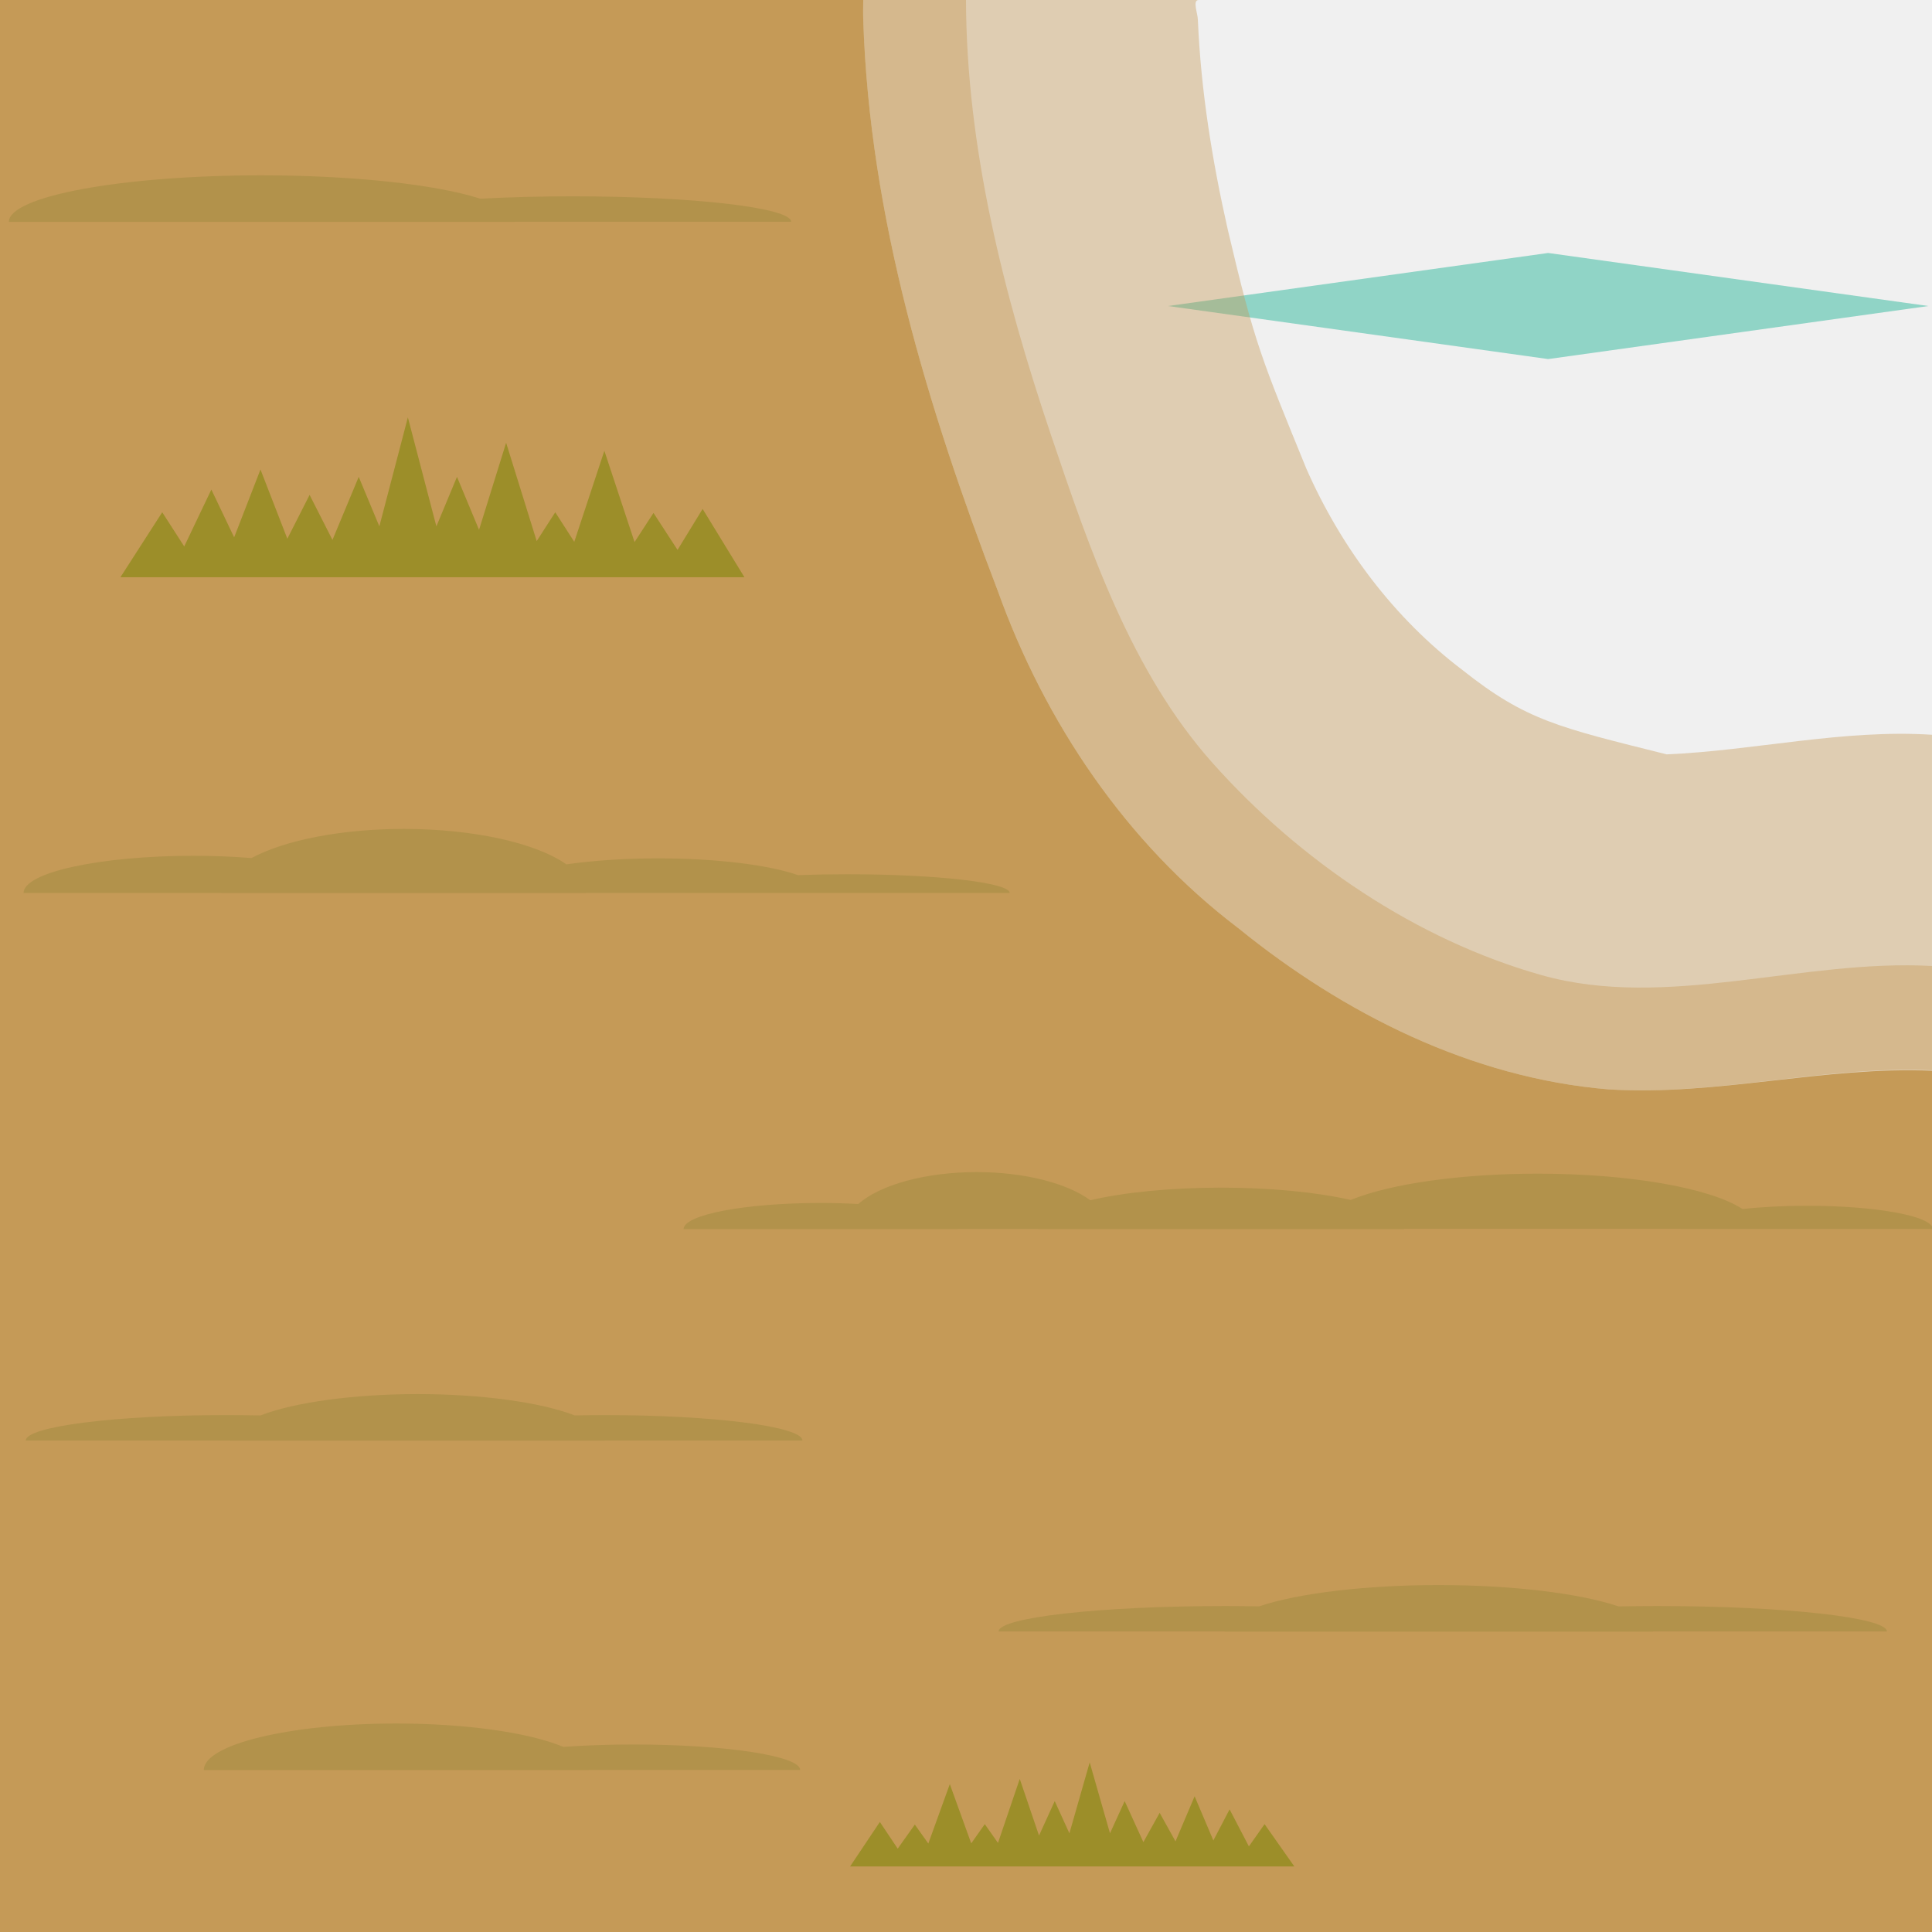
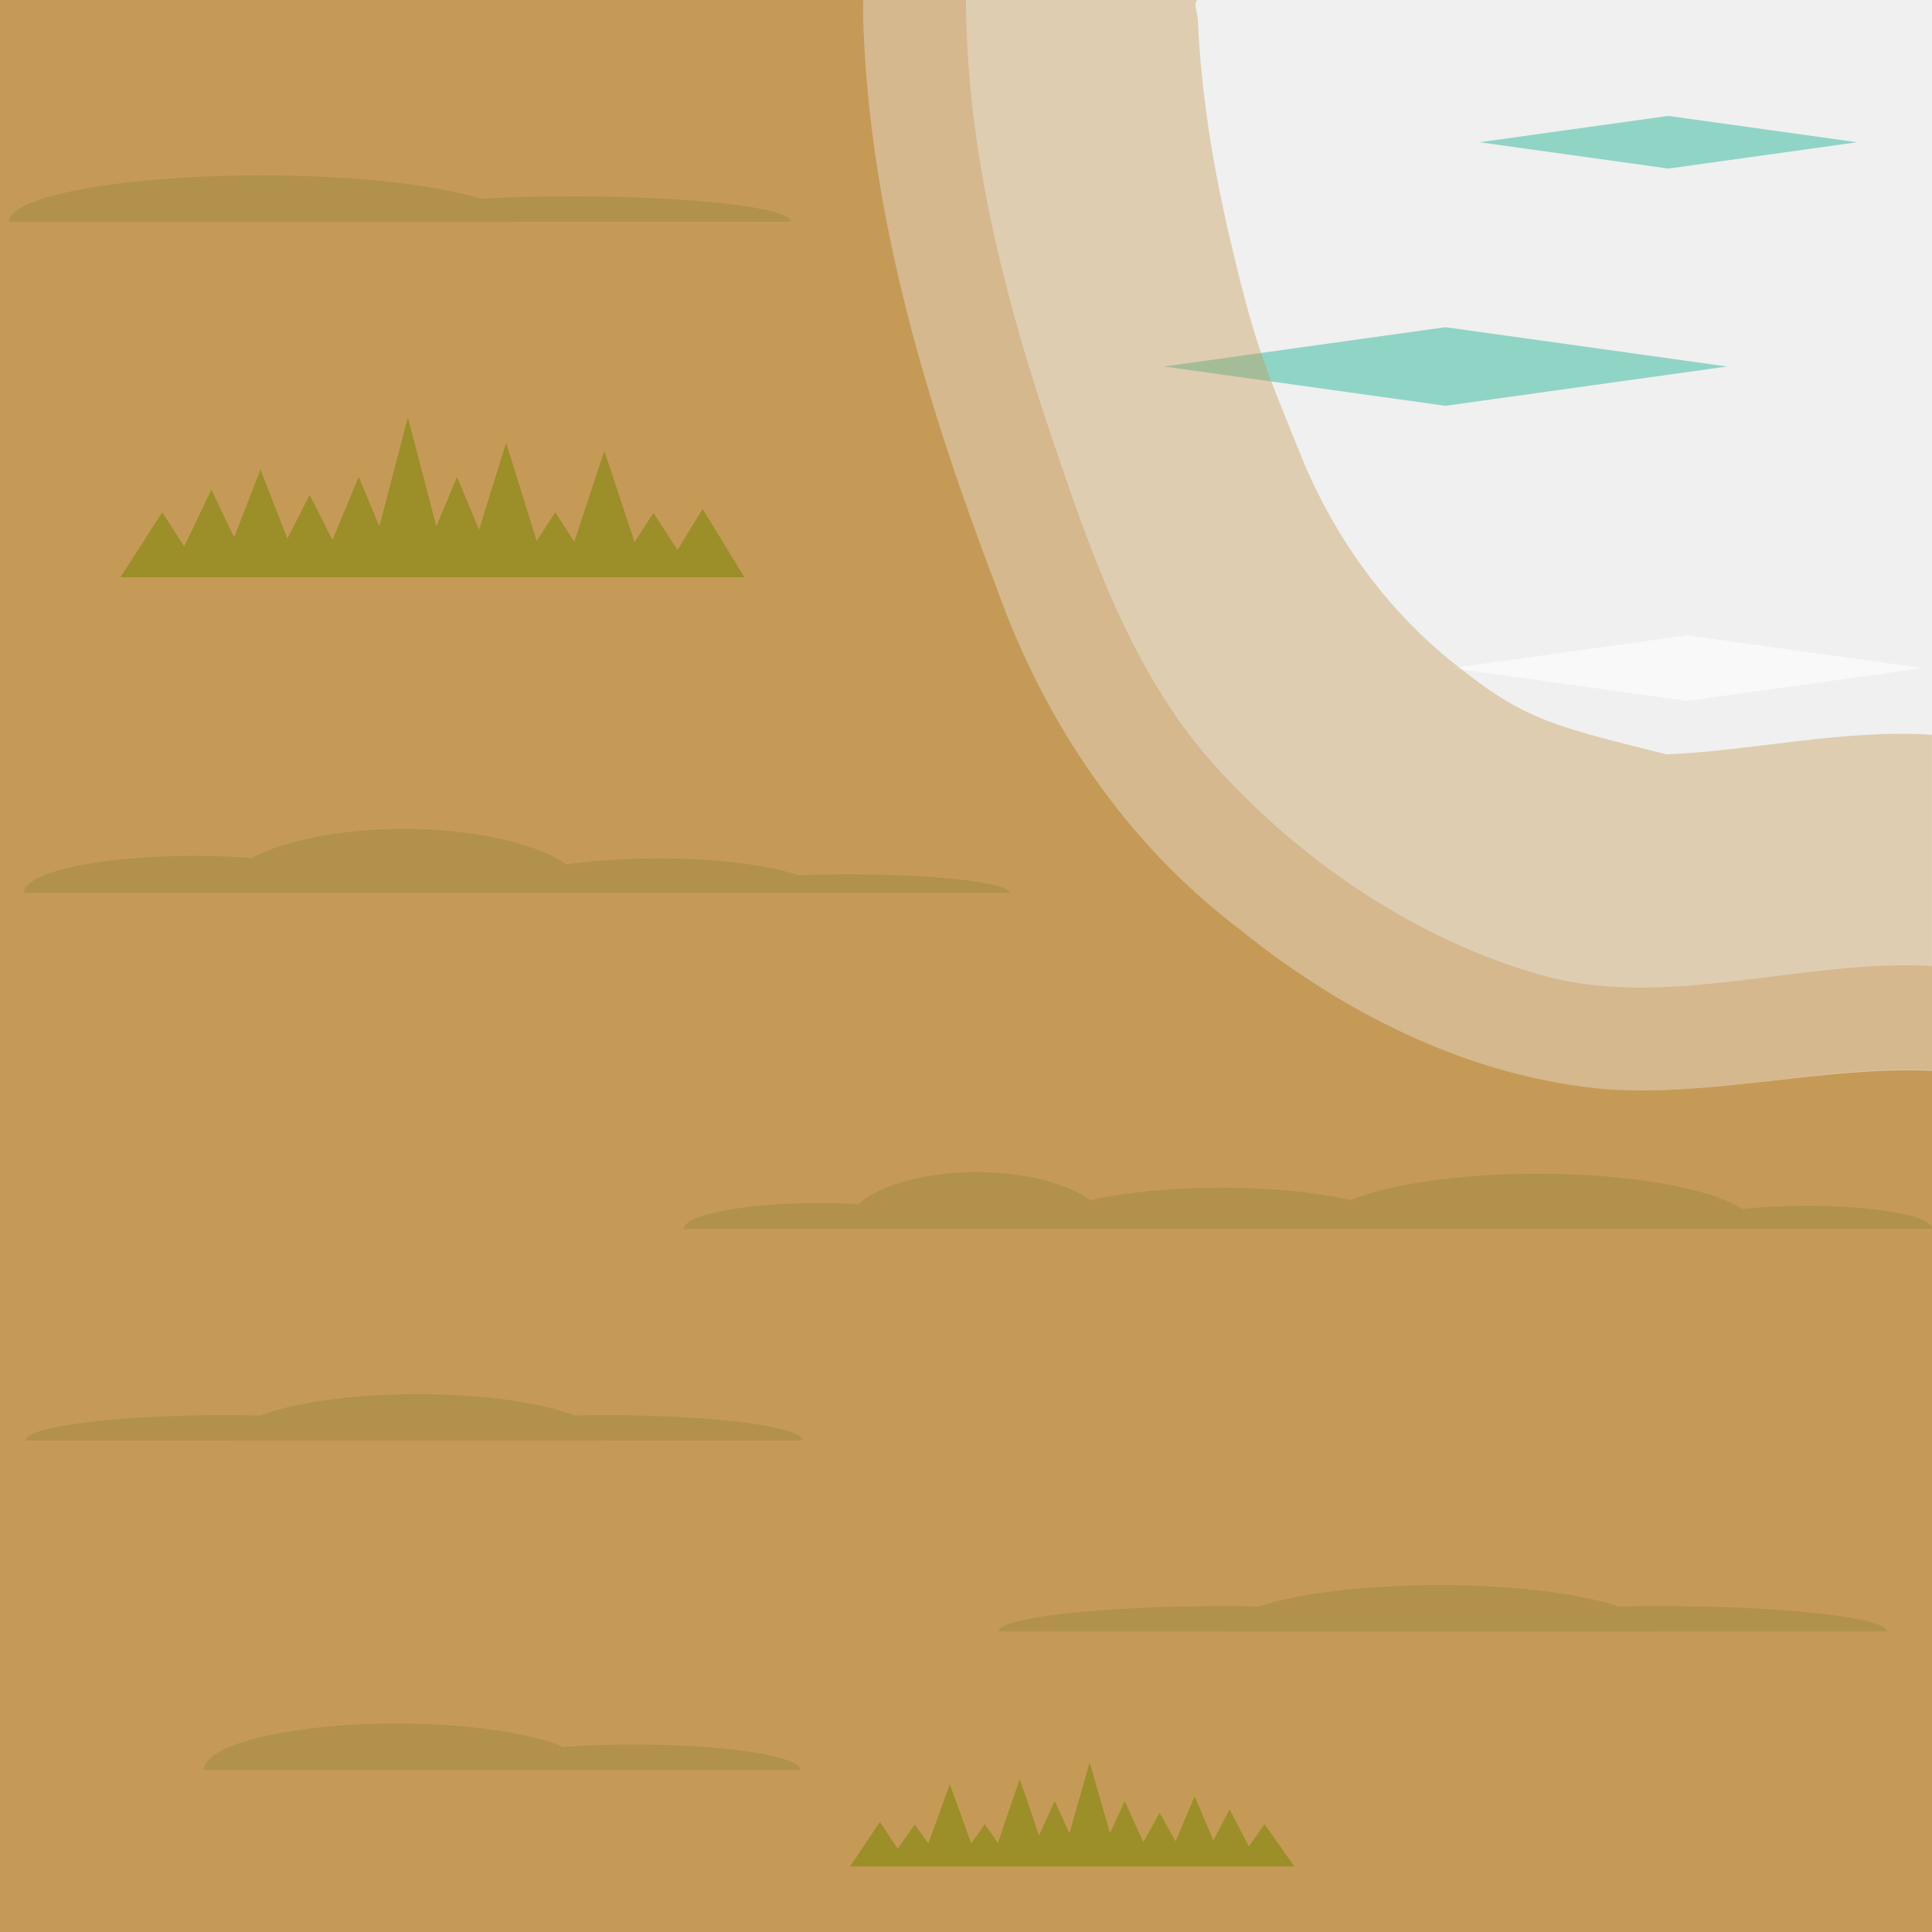
<svg xmlns="http://www.w3.org/2000/svg" xmlns:xlink="http://www.w3.org/1999/xlink" width="300" height="300" viewBox="0 600 300 300" version="1.1" id="svg5">
  <defs id="defs1">
    <rect id="wave_bright" fill="#ffffff" opacity="0.6" width="44.157" height="44.157" x="-18.078" y="32.851" transform="matrix(0.9904043,0.1382004,-0.9904043,0.1382004,0,0)" />
    <rect id="wave_dark" fill="#00aa88" opacity="0.4" width="44.157" height="44.157" x="102.193" y="153.626" transform="matrix(0.9904043,0.1382004,-0.9904043,0.1382004,0,0)" />
  </defs>
  <g id="g2" style="display:inline">
-     <use x="0" y="0" xlink:href="#wave_dark" id="use2-1-8" transform="matrix(1.35,0,0,1.35,309.1691,591.552)">
+     <use x="0" y="0" xlink:href="#wave_dark" id="use2-1-8" transform="translate(275.3924,615.4535)">
      <animate attributeName="opacity" values="0;1;1;1;0;0;0" dur="3.1s" repeatCount="indefinite" />
+     </use>
+     <use x="0" y="0" xlink:href="#wave_bright" id="use1-3-4" transform="matrix(0.8351823,0,0,0.8351823,304.1125,696.9425)">
+       <animate attributeName="opacity" values="0;1;0;0;1;1;0;0" dur="3s" repeatCount="indefinite" />
+     </use>
+     <use x="0" y="0" xlink:href="#wave_dark" id="use2-2-6-7-2" transform="matrix(0.6703647,0,0,0.6703647,293.2062,594.2957)">
+       <animate attributeName="opacity" values="1;1;0;0;0;1" dur="4s" repeatCount="indefinite" />
    </use>
  </g>
  <g id="layer1-4" style="display:inline" transform="scale(3)">
    <g id="g37-9" style="fill:#c59a57;fill-opacity:0.4">
      <path id="path27-7" style="display:inline;fill:#c59a57;fill-opacity:0.4;stroke-width:0.253;stroke-linecap:round;-inkscape-stroke:none" d="M 62.048,200 H 44.68 c -0.002,0.347 -0.012,0.694 0.001,1.042 0.325,10.195 3.344,20.071 6.96,29.532 2.442,6.807 6.651,13.065 12.443,17.459 5.462,4.431 12.076,7.762 19.161,8.352 5.604,0.356 11.196,-1.239 16.754,-0.991 v -17.363 c -4.609,-0.296 -9.181,0.819 -13.732,1.015 -5.61,-1.404 -7.275,-1.753 -10.566,-4.362 -3.552,-2.691 -6.292,-6.359 -8.084,-10.425 -2.307,-5.665 -2.668,-6.412 -4.066,-12.368 -0.807,-3.567 -1.394,-7.201 -1.549,-10.857 C 61.998,200.686 61.703,200 62.048,200 Z" />
      <path id="path11-5" style="display:inline;fill:#c59a57;fill-opacity:0.4;stroke-width:1.057;stroke-linecap:round;-inkscape-stroke:none" d="M 50,200 H 0 v 100 h 100 v -50 c -6.727,-0.376 -13.723,2.3 -20.208,0.473 C 73.291,248.641 67.256,244.535 62.762,239.492 58.564,234.78 56.413,228.487 54.396,222.507 51.953,215.264 50.019,207.644 50,200 Z" />
      <path id="path2-3" style="display:inline;fill:#c59a57;fill-opacity:1;stroke-width:1.057;stroke-linecap:round;-inkscape-stroke:none" d="M 44.68,200 H 0 v 100 h 100 v -44.576 c -5.558,-0.248 -11.15,1.317 -16.754,0.961 -7.086,-0.59 -13.699,-3.92 -19.161,-8.352 -5.792,-4.394 -10.002,-10.652 -12.443,-17.459 -3.616,-9.461 -6.634,-19.337 -6.96,-29.532 -0.013,-0.349 -0.004,-0.695 -0.001,-1.042 z" />
    </g>
  </g>
  <g id="layer2" style="display:inline">
    <path id="path8-4" style="display:inline;fill:#9c8e29;fill-opacity:1;stroke-width:0.061;stroke-linecap:round;-inkscape-stroke:none;stop-color:#000000" d="m 169.207,873.662 -3.151,11.016 -2.278,-5.004 -2.439,5.353 -2.992,-8.8 -3.38,9.94 -2.051,-2.915 -2.103,2.988 -3.327,-9.203 -3.337,9.227 -2.095,-2.945 -2.658,3.739 -2.773,-4.143 -4.622,6.907 h 5.431 3.815 5.431 5.43 5.431 5.431 5.43 5.431 5.431 5.43 5.431 5.43 5.431 l -4.622,-6.57 -2.433,3.456 -2.998,-5.753 -2.52,4.832 -2.911,-6.859 -2.969,6.999 -2.46,-4.432 -2.528,4.551 -2.903,-6.375 -2.28,5.004 z" />
    <path id="path8-5" style="display:inline;fill:#9c8e29;fill-opacity:1;stroke-width:0.09;stroke-linecap:round;-inkscape-stroke:none;stop-color:#000000" d="m 63.334,664.812 4.427,16.92 3.2,-7.686 3.426,8.223 4.203,-13.516 4.748,15.268 2.881,-4.477 2.953,4.59 4.673,-14.135 4.687,14.172 2.942,-4.523 3.734,5.742 3.895,-6.363 6.493,10.609 h -7.629 -5.359 -7.629 -7.627 -7.629 -7.629 -7.627 -7.629 -7.629 -7.627 -7.629 -7.627 -7.629 l 6.493,-10.092 3.417,5.309 4.212,-8.836 3.539,7.422 4.089,-10.535 4.171,10.75 3.456,-6.807 3.551,6.99 4.078,-9.791 3.202,7.686 z" />
    <path id="path12-0" style="display:inline;fill:#b2924b;fill-opacity:1;stroke-width:0.114;stroke-linecap:round;-inkscape-stroke:none" d="m 151.666,782 a 20.472,8.832 0 0 1 17.633,4.373 28.395,6.446 0 0 1 20.321,-1.959 28.395,6.446 0 0 1 20.116,1.914 34.095,8.569 0 0 1 29.036,-4.082 34.095,8.569 0 0 1 31.809,5.492 19.558,3.604 0 0 1 9.973,-0.51 19.558,3.604 0 0 1 19.558,3.604 h -39.116 a 19.558,3.604 0 0 1 0.004,-0.016 H 218.004 a 28.395,6.446 0 0 1 0.012,0.045 h -56.791 a 28.395,6.446 0 0 1 0.007,-0.029 h -12.533 a 21.28,4.064 0 0 1 0.009,0.029 h -42.561 a 21.28,4.064 0 0 1 21.281,-4.064 21.28,4.064 0 0 1 5.844,0.162 A 20.472,8.832 0 0 1 151.664,782 Z" />
    <path id="path13-0" style="display:inline;fill:#b2924b;fill-opacity:1;stroke-width:0.116;stroke-linecap:round;-inkscape-stroke:none" d="m 62.697,728.713 a 28.278,9.973 0 0 1 25.251,5.504 25.355,5.363 0 0 1 14.261,-0.932 25.355,5.363 0 0 1 21.693,2.605 25.224,2.909 0 0 1 7.657,-0.137 25.224,2.909 0 0 1 25.224,2.908 h -50.447 a 25.224,2.909 0 0 1 0.003,-0.014 H 90.97 a 28.278,9.973 0 0 1 0.006,0.037 H 34.418 a 28.278,9.973 0 0 1 0.003,-0.023 H 3.662 a 26.402,5.774 0 0 1 26.401,-5.773 26.402,5.774 0 0 1 8.991,0.35 28.278,9.973 0 0 1 23.643,-4.525 z" />
    <path id="path15-94" style="display:inline;fill:#b2924b;fill-opacity:1;stroke-width:0.151;stroke-linecap:round;-inkscape-stroke:none" d="m 64.846,816.474 a 29.094,7.232 0 0 0 -24.418,3.318 31.118,3.951 0 0 0 -5.31,-0.059 A 31.118,3.951 0 0 0 4,823.685 h 31.758 a 29.094,7.232 0 0 0 -0.003,0.021 h 58.187 a 29.094,7.232 0 0 0 -0.003,-0.021 h 30.667 a 30.742,3.951 0 0 0 -30.745,-3.951 30.742,3.951 0 0 0 -4.614,0.051 29.094,7.232 0 0 0 -24.399,-3.311 z" />
    <path id="path15-5" style="display:inline;fill:#b2924b;fill-opacity:1;stroke-width:0.161;stroke-linecap:round;-inkscape-stroke:none" d="m 223.411,846.126 a 33.274,7.232 0 0 1 27.925,3.318 35.588,3.951 0 0 1 6.073,-0.059 35.588,3.951 0 0 1 35.587,3.951 h -36.32 a 33.274,7.232 0 0 1 0.003,0.021 h -66.544 a 33.274,7.232 0 0 1 0.003,-0.021 h -35.072 a 35.158,3.951 0 0 1 35.161,-3.951 35.158,3.951 0 0 1 5.277,0.051 33.274,7.232 0 0 1 27.904,-3.311 z" />
    <path id="path16-0-3-79" style="display:inline;fill:#b2924b;fill-opacity:1;stroke-width:0.157;stroke-linecap:round;-inkscape-stroke:none" d="m 40.631,627.225 a 39.254,7.232 0 0 1 33.965,3.629 33.954,3.951 0 0 1 14.303,-0.369 33.954,3.951 0 0 1 33.953,3.951 H 79.873 a 39.254,7.232 0 0 1 0.008,0.021 H 1.375 a 39.254,7.232 0 0 1 39.255,-7.232 z" />
    <path id="path16-0-3-49" style="display:inline;fill:#b2924b;fill-opacity:1;stroke-width:0.137;stroke-linecap:round;-inkscape-stroke:none" d="m 61.571,867.625 a 29.923,7.232 0 0 1 25.892,3.629 25.883,3.951 0 0 1 10.903,-0.369 25.883,3.951 0 0 1 25.882,3.951 H 91.486 a 29.923,7.232 0 0 1 0.006,0.021 h -59.846 a 29.923,7.232 0 0 1 29.924,-7.232 z" />
  </g>
</svg>
